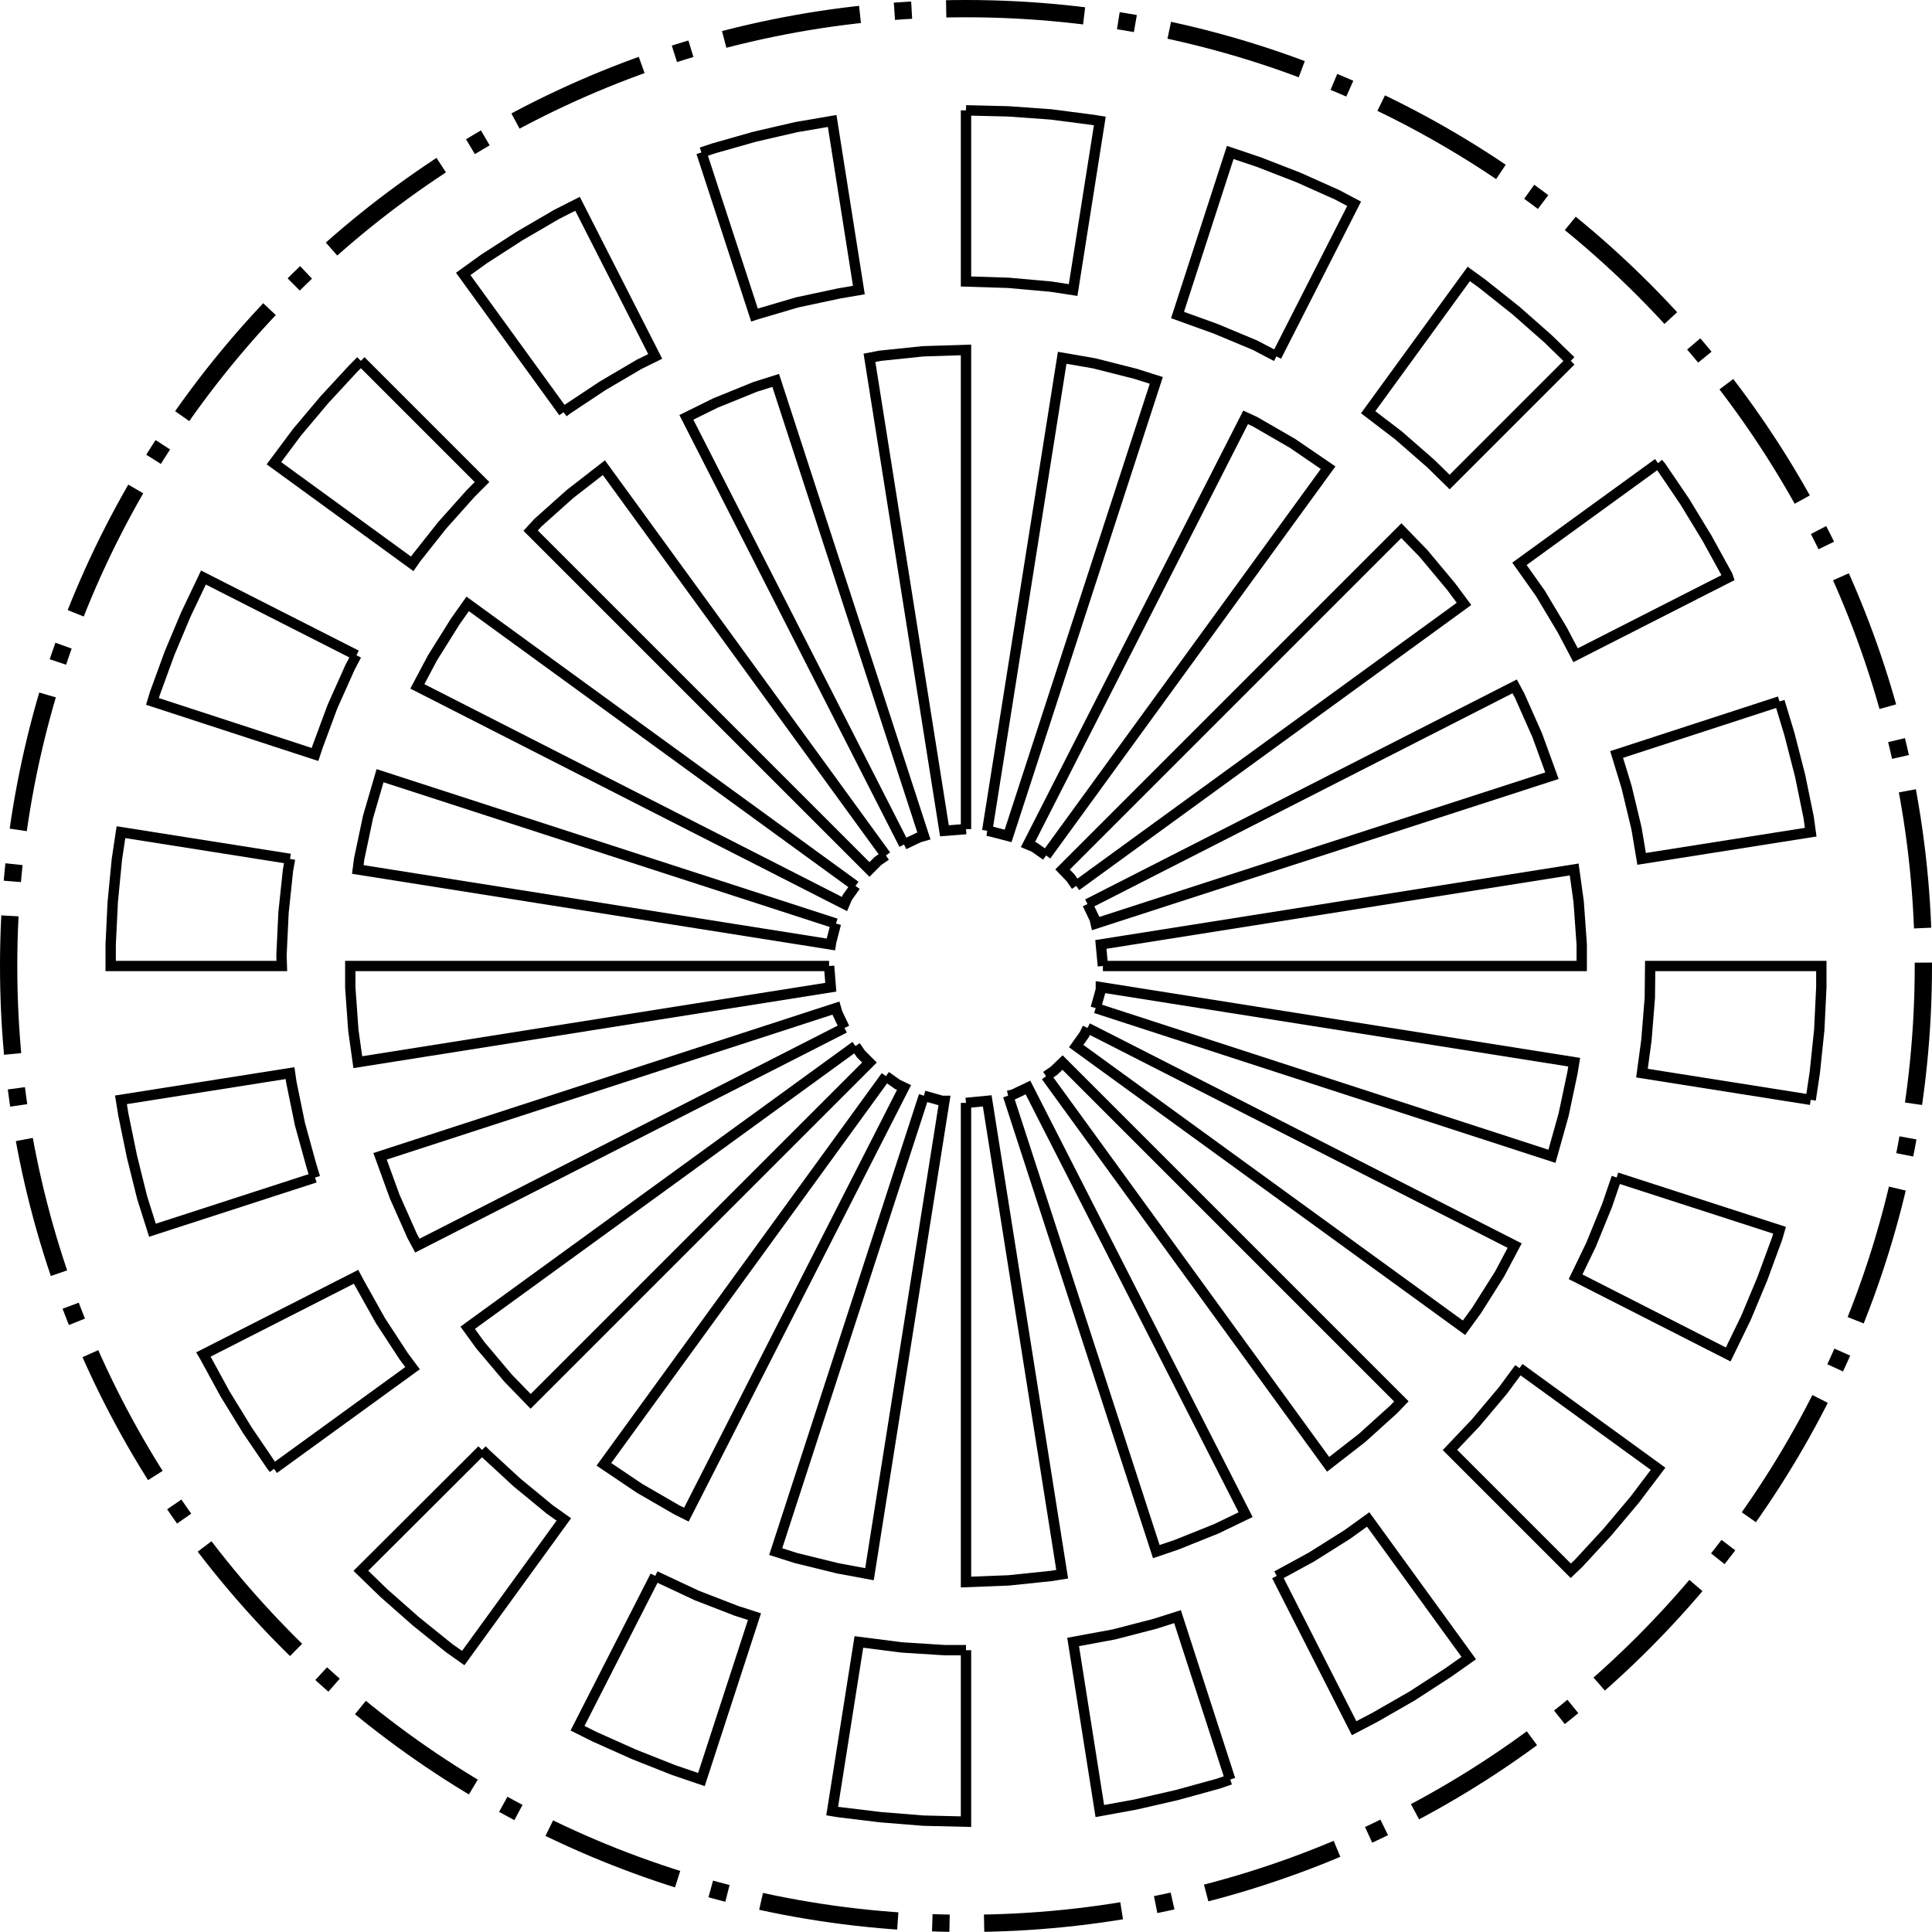
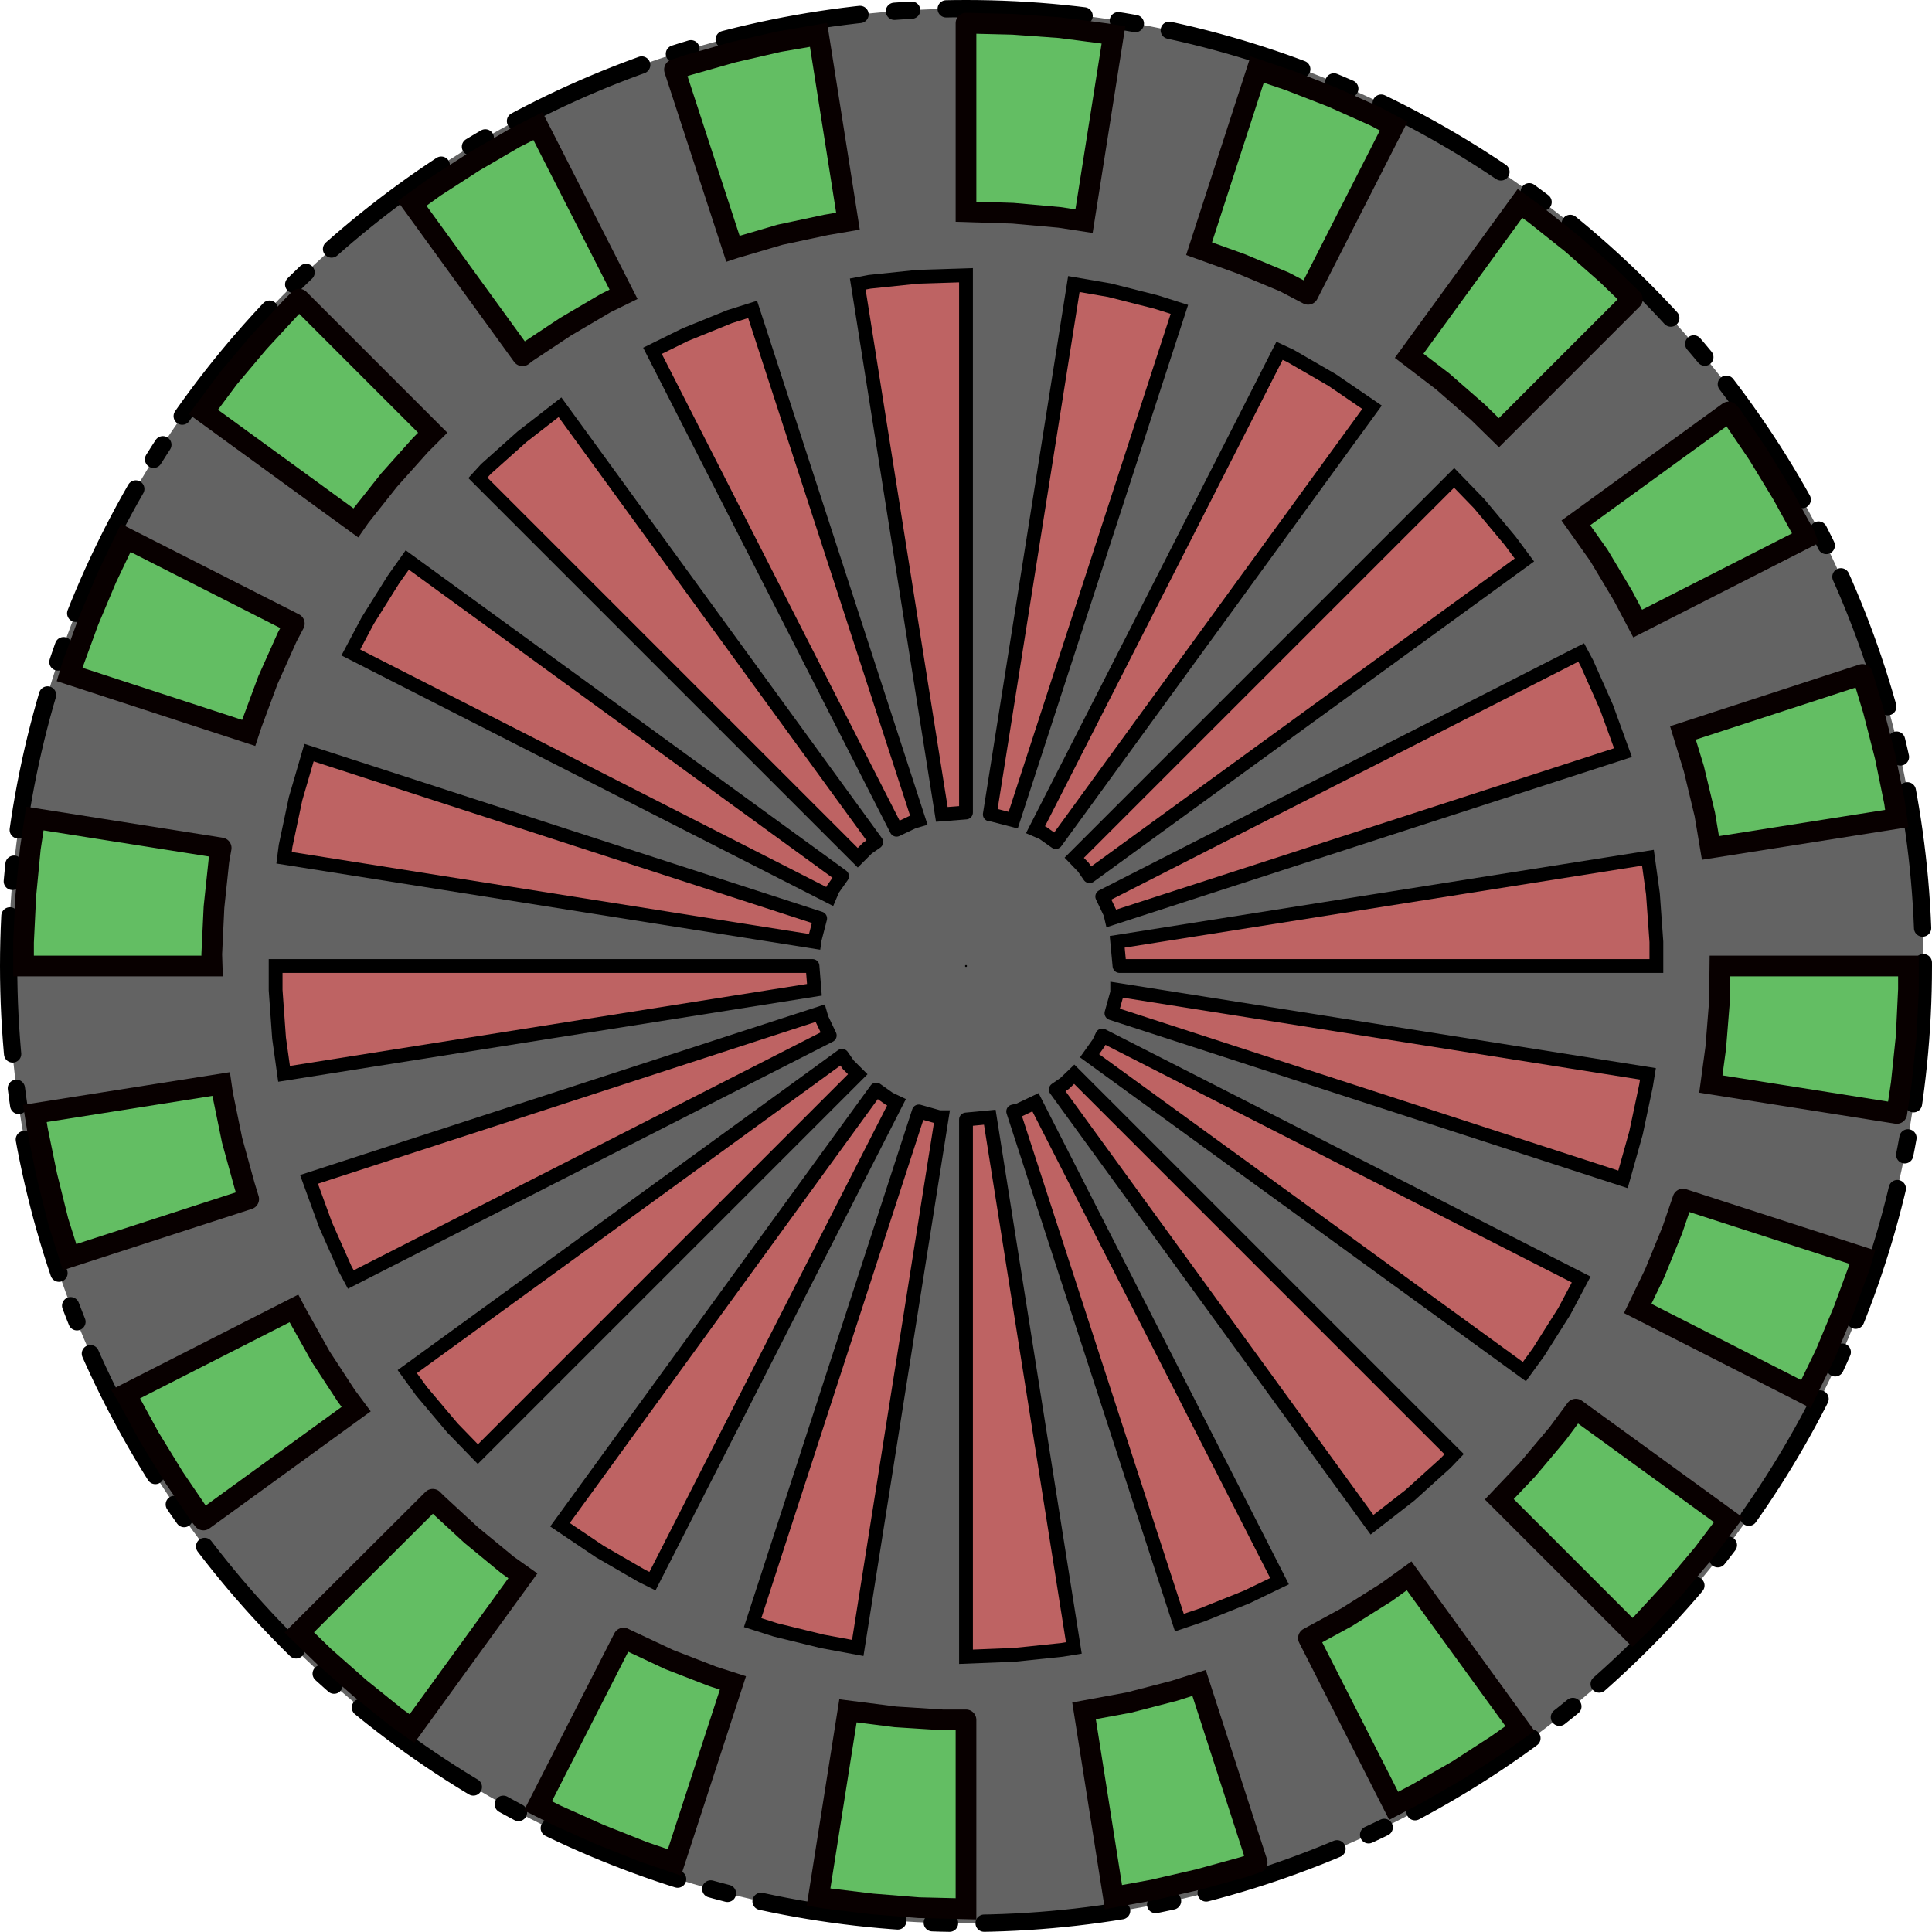
<svg xmlns="http://www.w3.org/2000/svg" width="560" height="560" viewBox="0 0 560 560" version="1.1" id="svg88">
  <defs id="defs92" />
-   <polyline points="223.31,209.92 221.43,213.49 216.37,224.8 212.1,236.31 211.31,238.69 164.19,223.31 164.88,221.03 169.15,209.33 173.91,198.02 178.97,187.4 223.31,209.92 223.31,209.92" style="fill:none;stroke:#000000;stroke-width:3;stroke-miterlimit:4;stroke-dasharray:none" id="polyline6" transform="translate(-120,-19.99999)" />
-   <polyline points="635.81,223.31 638.69,232.84 641.77,244.84 644.25,256.94 644.84,261.21 595.83,268.95 594.35,260.12 591.47,248.12 588.59,238.69 635.81,223.31 635.81,223.31" style="fill:none;stroke:#000000;stroke-width:3;stroke-miterlimit:4;stroke-dasharray:none" id="polyline8" transform="translate(-120,-19.99999)" />
-   <polyline points="400,498.31 400,548.02 387.6,547.72 375.3,546.73 363,545.24 361.21,544.94 368.95,495.93 381.45,497.52 393.85,498.31 400,498.31 400,498.31" style="fill:none;stroke:#000000;stroke-width:3;stroke-miterlimit:4;stroke-dasharray:none" id="polyline10" transform="translate(-120,-19.99999)" />
-   <polyline points="309.92,476.79 310.71,477.18 321.92,482.44 333.43,486.9 338.69,488.59 323.31,535.81 315.18,533.04 303.67,528.47 292.36,523.41 287.4,520.93 309.92,476.79 309.92,476.79" style="fill:none;stroke:#000000;stroke-width:3;stroke-miterlimit:4;stroke-dasharray:none" id="polyline12" transform="translate(-120,-19.99999)" />
-   <polyline points="199.4,445.73 198.61,444.74 191.67,434.52 185.22,424.01 179.27,413.1 178.97,412.6 223.21,390.08 224.21,391.96 230.26,402.78 237,413.1 239.58,416.57 199.4,445.73 199.4,445.73" style="fill:none;stroke:#000000;stroke-width:3;stroke-miterlimit:4;stroke-dasharray:none" id="polyline14" transform="translate(-120,-19.99999)" />
-   <polyline points="211.31,361.31 164.19,376.59 161.21,367.16 158.23,355.16 155.75,343.06 155.06,338.79 204.07,331.05 204.46,333.73 206.94,345.83 210.22,357.74 211.31,361.31 211.31,361.31" style="fill:none;stroke:#000000;stroke-width:3;stroke-miterlimit:4;stroke-dasharray:none" id="polyline16" transform="translate(-120,-19.99999)" />
-   <polyline points="204.07,268.95 203.47,272.32 202.18,284.52 201.59,296.92 201.69,300 152.08,300 152.08,293.75 152.68,281.45 153.87,269.15 155.06,261.21 204.07,268.95 204.07,268.95" style="fill:none;stroke:#000000;stroke-width:3;stroke-miterlimit:4;stroke-dasharray:none" id="polyline18" transform="translate(-120,-19.99999)" />
-   <polyline points="224.6,124.6 222.42,126.79 213.99,135.91 206.05,145.34 199.4,154.27 239.48,183.43 240.58,181.85 248.21,172.22 256.45,163 259.72,159.72 224.6,124.6 224.6,124.6" style="fill:none;stroke:#000000;stroke-width:3;stroke-miterlimit:4;stroke-dasharray:none" id="polyline20" transform="translate(-120,-19.99999)" />
-   <polyline points="283.33,139.48 284.33,138.69 294.64,131.85 305.26,125.6 309.92,123.31 287.4,79.07 281.35,82.14 270.63,88.39 260.32,95.04 254.27,99.4 283.33,139.48 283.33,139.48" style="fill:none;stroke:#000000;stroke-width:3;stroke-miterlimit:4;stroke-dasharray:none" id="polyline22" transform="translate(-120,-19.99999)" />
-   <polyline points="323.31,64.19 338.69,111.31 339.29,111.11 351.09,107.64 363.19,105.06 368.95,104.07 361.21,55.06 350.79,56.85 338.79,59.62 326.88,63 323.31,64.19 323.31,64.19" style="fill:none;stroke:#000000;stroke-width:3;stroke-miterlimit:4;stroke-dasharray:none" id="polyline24" transform="translate(-120,-19.99999)" />
-   <polyline points="400,51.98 400,101.59 412.3,101.98 424.6,103.08 431.05,104.07 438.79,55.06 436.9,54.76 424.7,53.17 412.3,52.28 400,51.98 400,51.98" style="fill:none;stroke:#000000;stroke-width:3;stroke-miterlimit:4;stroke-dasharray:none" id="polyline26" transform="translate(-120,-19.99999)" />
-   <polyline points="489.98,123.31 512.5,79.07 507.64,76.49 496.33,71.43 484.82,66.96 476.59,64.19 461.31,111.31 472.32,115.28 483.73,120.04 489.98,123.31 489.98,123.31" style="fill:none;stroke:#000000;stroke-width:3;stroke-miterlimit:4;stroke-dasharray:none" id="polyline28" transform="translate(-120,-19.99999)" />
-   <polyline points="575.3,124.6 568.65,118.15 559.42,110.02 549.7,102.28 545.73,99.4 516.57,139.48 525.4,146.23 534.72,154.37 540.18,159.72 575.3,124.6 575.3,124.6" style="fill:none;stroke:#000000;stroke-width:3;stroke-miterlimit:4;stroke-dasharray:none" id="polyline30" transform="translate(-120,-19.99999)" />
-   <polyline points="600.6,154.27 560.42,183.43 566.47,191.96 572.82,202.58 576.69,209.92 620.93,187.4 620.73,186.81 614.78,175.99 608.33,165.38 601.39,155.16 600.6,154.27 600.6,154.27" style="fill:none;stroke:#000000;stroke-width:3;stroke-miterlimit:4;stroke-dasharray:none" id="polyline32" transform="translate(-120,-19.99999)" />
-   <polyline points="376.79,267.96 374.5,269.54 372.02,272.02 273.81,173.81 275.89,171.53 285.22,163.19 295.04,155.56 376.79,267.96 376.79,267.96" style="fill:none;stroke:#000000;stroke-width:3;stroke-miterlimit:4;stroke-dasharray:none" id="polyline34" transform="translate(-120,-19.99999)" />
-   <polyline points="560.42,416.57 555.65,423.02 547.72,432.44 540.28,440.28 575.3,475.3 577.58,473.12 585.91,464.09 593.85,454.66 600.6,445.73 560.42,416.57 560.42,416.57" style="fill:none;stroke:#000000;stroke-width:3;stroke-miterlimit:4;stroke-dasharray:none" id="polyline36" transform="translate(-120,-19.99999)" />
-   <polyline points="259.72,440.28 224.6,475.3 231.25,481.75 240.58,489.98 250.2,497.72 254.27,500.6 283.43,460.42 279.37,457.54 269.84,449.7 260.81,441.37 259.72,440.28 259.72,440.28" style="fill:none;stroke:#000000;stroke-width:3;stroke-miterlimit:4;stroke-dasharray:none" id="polyline38" transform="translate(-120,-19.99999)" />
-   <polyline points="644.84,338.79 646.03,330.85 647.32,318.55 647.92,306.15 647.92,300 598.31,300 598.21,309.23 597.22,321.53 595.93,331.05 644.84,338.79 644.84,338.79" style="fill:none;stroke:#000000;stroke-width:3;stroke-miterlimit:4;stroke-dasharray:none" id="polyline40" transform="translate(-120,-19.99999)" />
-   <polyline points="588.59,361.31 585.81,369.44 581.15,380.85 576.69,390.08 620.93,412.6 626.09,401.98 630.85,390.58 635.12,378.97 635.81,376.59 588.59,361.31 588.59,361.31" style="fill:none;stroke:#000000;stroke-width:3;stroke-miterlimit:4;stroke-dasharray:none" id="polyline42" transform="translate(-120,-19.99999)" />
-   <polyline points="490.08,476.79 512.5,520.93 518.55,517.76 529.27,511.61 539.68,504.86 545.73,500.6 516.57,460.42 510.52,464.78 500.1,471.33 490.08,476.79 490.08,476.79" style="fill:none;stroke:#000000;stroke-width:3;stroke-miterlimit:4;stroke-dasharray:none" id="polyline44" transform="translate(-120,-19.99999)" />
-   <polyline points="476.59,535.81 461.31,488.59 454.76,490.67 442.86,493.75 431.05,495.93 438.79,544.94 449.11,543.06 461.21,540.28 473.12,537 476.59,535.81 476.59,535.81" style="fill:none;stroke:#000000;stroke-width:3;stroke-miterlimit:4;stroke-dasharray:none" id="polyline46" transform="translate(-120,-19.99999)" />
-   <polyline points="360.32,300 360.81,306.15 223.71,327.88 222.42,318.65 221.53,306.25 221.53,300 360.32,300 360.32,300" style="fill:none;stroke:#000000;stroke-width:3;stroke-miterlimit:4;stroke-dasharray:none" id="polyline48" transform="translate(-120,-19.99999)" />
-   <polyline points="367.96,276.79 365.58,280.16 364.78,282.04 240.97,218.95 245.34,210.71 251.98,200.1 255.56,195.04 367.96,276.79 367.96,276.79" style="fill:none;stroke:#000000;stroke-width:3;stroke-miterlimit:4;stroke-dasharray:none" id="polyline50" transform="translate(-120,-19.99999)" />
-   <polyline points="362.3,287.7 360.91,293.06 360.81,293.75 223.71,272.02 224.11,268.95 226.69,256.75 230.16,244.84 362.3,287.7 362.3,287.7" style="fill:none;stroke:#000000;stroke-width:3;stroke-miterlimit:4;stroke-dasharray:none" id="polyline52" transform="translate(-120,-19.99999)" />
-   <polyline points="364.78,317.96 240.97,381.05 239.48,378.27 234.42,366.87 230.16,355.16 362.3,312.2 362.7,313.59 364.78,317.96 364.78,317.96" style="fill:none;stroke:#000000;stroke-width:3;stroke-miterlimit:4;stroke-dasharray:none" id="polyline54" transform="translate(-120,-19.99999)" />
-   <polyline points="367.96,323.21 369.54,325.5 372.02,327.98 273.81,426.19 267.26,419.44 259.23,409.92 255.56,404.86 367.96,323.21 367.96,323.21" style="fill:none;stroke:#000000;stroke-width:3;stroke-miterlimit:4;stroke-dasharray:none" id="polyline56" transform="translate(-120,-19.99999)" />
-   <polyline points="376.79,331.94 380.16,334.33 382.04,335.22 318.95,459.03 316.17,457.64 305.36,451.39 295.04,444.44 376.79,331.94 376.79,331.94" style="fill:none;stroke:#000000;stroke-width:3;stroke-miterlimit:4;stroke-dasharray:none" id="polyline58" transform="translate(-120,-19.99999)" />
-   <polyline points="387.8,337.6 393.06,339.09 393.75,339.09 372.02,476.29 362.9,474.6 350.79,471.63 344.84,469.74 387.8,337.6 387.8,337.6" style="fill:none;stroke:#000000;stroke-width:3;stroke-miterlimit:4;stroke-dasharray:none" id="polyline60" transform="translate(-120,-19.99999)" />
-   <polyline points="400,339.68 406.15,339.09 427.88,476.29 424.8,476.79 412.4,478.08 400,478.57 400,339.68 400,339.68" style="fill:none;stroke:#000000;stroke-width:3;stroke-miterlimit:4;stroke-dasharray:none" id="polyline62" transform="translate(-120,-19.99999)" />
-   <polyline points="412.2,337.6 413.59,337.3 417.96,335.22 481.05,459.03 472.62,463.1 461.01,467.76 455.16,469.74 412.2,337.6 412.2,337.6" style="fill:none;stroke:#000000;stroke-width:3;stroke-miterlimit:4;stroke-dasharray:none" id="polyline64" transform="translate(-120,-19.99999)" />
-   <polyline points="423.21,331.94 425.5,330.36 427.98,327.98 526.19,426.19 524.01,428.47 514.78,436.81 504.96,444.44 423.21,331.94 423.21,331.94" style="fill:none;stroke:#000000;stroke-width:3;stroke-miterlimit:4;stroke-dasharray:none" id="polyline66" transform="translate(-120,-19.99999)" />
-   <polyline points="435.22,317.96 559.03,381.05 554.66,389.29 548.02,399.8 544.35,404.86 431.94,323.21 434.33,319.84 435.22,317.96 435.22,317.96" style="fill:none;stroke:#000000;stroke-width:3;stroke-miterlimit:4;stroke-dasharray:none" id="polyline68" transform="translate(-120,-19.99999)" />
-   <polyline points="437.6,312.2 439.09,306.85 439.09,306.15 576.29,327.88 575.79,330.95 573.21,343.15 569.84,355.16 437.6,312.2 437.6,312.2" style="fill:none;stroke:#000000;stroke-width:3;stroke-miterlimit:4;stroke-dasharray:none" id="polyline70" transform="translate(-120,-19.99999)" />
-   <polyline points="439.68,300 439.09,293.75 576.29,272.02 577.58,281.35 578.47,293.75 578.47,300 439.68,300 439.68,300" style="fill:none;stroke:#000000;stroke-width:3;stroke-miterlimit:4;stroke-dasharray:none" id="polyline72" transform="translate(-120,-19.99999)" />
-   <polyline points="435.22,282.04 559.03,218.95 560.52,221.73 565.58,233.13 569.84,244.84 437.6,287.7 437.3,286.41 435.22,282.04 435.22,282.04" style="fill:none;stroke:#000000;stroke-width:3;stroke-miterlimit:4;stroke-dasharray:none" id="polyline74" transform="translate(-120,-19.99999)" />
-   <polyline points="431.94,276.79 430.36,274.5 427.98,272.02 526.19,173.81 532.64,180.46 540.67,190.08 544.35,195.04 431.94,276.79 431.94,276.79" style="fill:none;stroke:#000000;stroke-width:3;stroke-miterlimit:4;stroke-dasharray:none" id="polyline76" transform="translate(-120,-19.99999)" />
-   <polyline points="423.21,267.96 419.84,265.58 417.96,264.78 481.05,140.97 483.83,142.26 494.64,148.51 504.96,155.56 423.21,267.96 423.21,267.96" style="fill:none;stroke:#000000;stroke-width:3;stroke-miterlimit:4;stroke-dasharray:none" id="polyline78" transform="translate(-120,-19.99999)" />
-   <polyline points="406.15,260.81 427.88,123.71 437.1,125.3 449.21,128.37 455.16,130.26 412.2,262.3 406.85,260.91 406.15,260.81 406.15,260.81" style="fill:none;stroke:#000000;stroke-width:3;stroke-miterlimit:4;stroke-dasharray:none" id="polyline80" transform="translate(-120,-19.99999)" />
-   <polyline points="400,260.32 393.75,260.81 372.02,123.71 375.1,123.12 387.5,121.83 400,121.43 400,260.32 400,260.32" style="fill:none;stroke:#000000;stroke-width:3;stroke-miterlimit:4;stroke-dasharray:none" id="polyline82" transform="translate(-120,-19.99999)" />
-   <polyline points="382.04,264.78 318.95,140.97 327.38,136.81 338.89,132.14 344.84,130.26 387.8,262.3 386.41,262.7 382.04,264.78 382.04,264.78" style="fill:none;stroke:#000000;stroke-width:3;stroke-miterlimit:4;stroke-dasharray:none" id="polyline84" transform="translate(-120,-19.99999)" />
-   <polyline points="400,300 400,300" style="fill:none;stroke:#000000;stroke-width:0.5" id="polyline86" transform="translate(-120,-19.99999)" />
-   <ellipse style="opacity:1;fill:none;fill-opacity:1;stroke:#000000;stroke-width:5.008;stroke-miterlimit:4;stroke-dasharray:40.065, 10.016, 5.008, 10.016;stroke-dashoffset:0;stroke-opacity:1" id="path827" cx="280" cy="280" rx="277.496" ry="277.496" />
+   <ellipse style="opacity:1;fill:#636363;fill-opacity:1;stroke:#000000;stroke-width:5.008;stroke-miterlimit:4;stroke-dasharray:40.065, 10.016, 5.008, 10.016;stroke-dashoffset:0;stroke-opacity:1;stroke-linecap:round;stroke-linejoin:miter" id="path827" cx="280" cy="280" rx="277.496" ry="277.496" />
+   <g id="g878" style="stroke:#080000;stroke-opacity:1;fill:#63be63;fill-opacity:1;stroke-width:6;stroke-miterlimit:4;stroke-dasharray:none">
+     <polyline transform="matrix(1.101883,0,0,1.101883,-160.7533,-50.56682)" id="polyline6" style="fill:#63be63;stroke:#080000;stroke-width:5.445;stroke-miterlimit:4;stroke-dasharray:none;stroke-linecap:round;stroke-linejoin:miter;stroke-opacity:1;fill-opacity:1" points="223.31,209.92 221.43,213.49 216.37,224.8 212.1,236.31 211.31,238.69 164.19,223.31 164.88,221.03 169.15,209.33 173.91,198.02 178.97,187.4 223.31,209.92 223.31,209.92" />
+     <polyline transform="matrix(1.101883,0,0,1.101883,-160.7533,-50.56682)" id="polyline8" style="fill:#63be63;stroke:#080000;stroke-width:5.445;stroke-miterlimit:4;stroke-dasharray:none;stroke-linecap:round;stroke-linejoin:miter;stroke-opacity:1;fill-opacity:1" points="635.81,223.31 638.69,232.84 641.77,244.84 644.25,256.94 644.84,261.21 595.83,268.95 594.35,260.12 591.47,248.12 588.59,238.69 635.81,223.31 635.81,223.31" />
+     <polyline transform="matrix(1.101883,0,0,1.101883,-160.7533,-50.56682)" id="polyline10" style="fill:#63be63;stroke:#080000;stroke-width:5.445;stroke-miterlimit:4;stroke-dasharray:none;stroke-linecap:round;stroke-linejoin:miter;stroke-opacity:1;fill-opacity:1" points="400,498.31 400,548.02 387.6,547.72 375.3,546.73 363,545.24 361.21,544.94 368.95,495.93 381.45,497.52 393.85,498.31 400,498.31 400,498.31" />
+     <polyline transform="matrix(1.101883,0,0,1.101883,-160.7533,-50.56682)" id="polyline12" style="fill:#63be63;stroke:#080000;stroke-width:5.445;stroke-miterlimit:4;stroke-dasharray:none;stroke-linecap:round;stroke-linejoin:miter;stroke-opacity:1;fill-opacity:1" points="309.92,476.79 310.71,477.18 321.92,482.44 333.43,486.9 338.69,488.59 323.31,535.81 315.18,533.04 303.67,528.47 292.36,523.41 287.4,520.93 309.92,476.79 309.92,476.79" />
+     <polyline transform="matrix(1.101883,0,0,1.101883,-160.7533,-50.56682)" id="polyline14" style="fill:#63be63;stroke:#080000;stroke-width:5.445;stroke-miterlimit:4;stroke-dasharray:none;stroke-linecap:round;stroke-linejoin:miter;stroke-opacity:1;fill-opacity:1" points="199.4,445.73 198.61,444.74 191.67,434.52 185.22,424.01 179.27,413.1 178.97,412.6 223.21,390.08 224.21,391.96 230.26,402.78 237,413.1 239.58,416.57 199.4,445.73 199.4,445.73" />
+     <polyline transform="matrix(1.101883,0,0,1.101883,-160.7533,-50.56682)" id="polyline16" style="fill:#63be63;stroke:#080000;stroke-width:5.445;stroke-miterlimit:4;stroke-dasharray:none;stroke-linecap:round;stroke-linejoin:miter;stroke-opacity:1;fill-opacity:1" points="211.31,361.31 164.19,376.59 161.21,367.16 158.23,355.16 155.75,343.06 155.06,338.79 204.07,331.05 204.46,333.73 206.94,345.83 210.22,357.74 211.31,361.31 211.31,361.31" />
+     <polyline transform="matrix(1.101883,0,0,1.101883,-160.7533,-50.56682)" id="polyline18" style="fill:#63be63;stroke:#080000;stroke-width:5.445;stroke-miterlimit:4;stroke-dasharray:none;stroke-linecap:round;stroke-linejoin:miter;stroke-opacity:1;fill-opacity:1" points="204.07,268.95 203.47,272.32 202.18,284.52 201.59,296.92 201.69,300 152.08,300 152.08,293.75 152.68,281.45 153.87,269.15 155.06,261.21 204.07,268.95 204.07,268.95" />
+     <polyline transform="matrix(1.101883,0,0,1.101883,-160.7533,-50.56682)" id="polyline20" style="fill:#63be63;stroke:#080000;stroke-width:5.445;stroke-miterlimit:4;stroke-dasharray:none;stroke-linecap:round;stroke-linejoin:miter;stroke-opacity:1;fill-opacity:1" points="224.6,124.6 222.42,126.79 213.99,135.91 206.05,145.34 199.4,154.27 239.48,183.43 240.58,181.85 248.21,172.22 256.45,163 259.72,159.72 224.6,124.6 224.6,124.6" />
+     <polyline transform="matrix(1.101883,0,0,1.101883,-160.7533,-50.56682)" id="polyline22" style="fill:#63be63;stroke:#080000;stroke-width:5.445;stroke-miterlimit:4;stroke-dasharray:none;stroke-linecap:round;stroke-linejoin:miter;stroke-opacity:1;fill-opacity:1" points="283.33,139.48 284.33,138.69 294.64,131.85 305.26,125.6 309.92,123.31 287.4,79.07 281.35,82.14 270.63,88.39 260.32,95.04 254.27,99.4 283.33,139.48 283.33,139.48" />
+     <polyline transform="matrix(1.101883,0,0,1.101883,-160.7533,-50.56682)" id="polyline24" style="fill:#63be63;stroke:#080000;stroke-width:5.445;stroke-miterlimit:4;stroke-dasharray:none;stroke-linecap:round;stroke-linejoin:miter;stroke-opacity:1;fill-opacity:1" points="323.31,64.19 338.69,111.31 339.29,111.11 351.09,107.64 363.19,105.06 368.95,104.07 361.21,55.06 350.79,56.85 338.79,59.62 326.88,63 323.31,64.19 323.31,64.19" />
+     <polyline transform="matrix(1.101883,0,0,1.101883,-160.7533,-50.56682)" id="polyline26" style="fill:#63be63;stroke:#080000;stroke-width:5.445;stroke-miterlimit:4;stroke-dasharray:none;stroke-linecap:round;stroke-linejoin:miter;stroke-opacity:1;fill-opacity:1" points="400,51.98 400,101.59 412.3,101.98 424.6,103.08 431.05,104.07 438.79,55.06 436.9,54.76 424.7,53.17 412.3,52.28 400,51.98 400,51.98" />
+     <polyline transform="matrix(1.101883,0,0,1.101883,-160.7533,-50.56682)" id="polyline28" style="fill:#63be63;stroke:#080000;stroke-width:5.445;stroke-miterlimit:4;stroke-dasharray:none;stroke-linecap:round;stroke-linejoin:miter;stroke-opacity:1;fill-opacity:1" points="489.98,123.31 512.5,79.07 507.64,76.49 496.33,71.43 484.82,66.96 476.59,64.19 461.31,111.31 472.32,115.28 483.73,120.04 489.98,123.31 489.98,123.31" />
+     <polyline transform="matrix(1.101883,0,0,1.101883,-160.7533,-50.56682)" id="polyline30" style="fill:#63be63;stroke:#080000;stroke-width:5.445;stroke-miterlimit:4;stroke-dasharray:none;stroke-linecap:round;stroke-linejoin:miter;stroke-opacity:1;fill-opacity:1" points="575.3,124.6 568.65,118.15 559.42,110.02 549.7,102.28 545.73,99.4 516.57,139.48 525.4,146.23 534.72,154.37 540.18,159.72 575.3,124.6 575.3,124.6" />
+     <polyline transform="matrix(1.101883,0,0,1.101883,-160.7533,-50.56682)" id="polyline32" style="fill:#63be63;stroke:#080000;stroke-width:5.445;stroke-miterlimit:4;stroke-dasharray:none;stroke-linecap:round;stroke-linejoin:miter;stroke-opacity:1;fill-opacity:1" points="600.6,154.27 560.42,183.43 566.47,191.96 572.82,202.58 576.69,209.92 620.93,187.4 620.73,186.81 614.78,175.99 608.33,165.38 601.39,155.16 600.6,154.27 600.6,154.27" />
+     <polyline transform="matrix(1.101883,0,0,1.101883,-160.7533,-50.56682)" id="polyline36" style="fill:#63be63;stroke:#080000;stroke-width:5.445;stroke-miterlimit:4;stroke-dasharray:none;stroke-linecap:round;stroke-linejoin:miter;stroke-opacity:1;fill-opacity:1" points="560.42,416.57 555.65,423.02 547.72,432.44 540.28,440.28 575.3,475.3 577.58,473.12 585.91,464.09 593.85,454.66 600.6,445.73 560.42,416.57 560.42,416.57" />
+     <polyline transform="matrix(1.101883,0,0,1.101883,-160.7533,-50.56682)" id="polyline38" style="fill:#63be63;stroke:#080000;stroke-width:5.445;stroke-miterlimit:4;stroke-dasharray:none;stroke-linecap:round;stroke-linejoin:miter;stroke-opacity:1;fill-opacity:1" points="259.72,440.28 224.6,475.3 231.25,481.75 240.58,489.98 250.2,497.72 254.27,500.6 283.43,460.42 279.37,457.54 269.84,449.7 260.81,441.37 259.72,440.28 259.72,440.28" />
+     <polyline transform="matrix(1.101883,0,0,1.101883,-160.7533,-50.56682)" id="polyline40" style="fill:#63be63;stroke:#080000;stroke-width:5.445;stroke-miterlimit:4;stroke-dasharray:none;stroke-linecap:round;stroke-linejoin:miter;stroke-opacity:1;fill-opacity:1" points="644.84,338.79 646.03,330.85 647.32,318.55 647.92,306.15 647.92,300 598.31,300 598.21,309.23 597.22,321.53 595.93,331.05 644.84,338.79 644.84,338.79" />
+     <polyline transform="matrix(1.101883,0,0,1.101883,-160.7533,-50.56682)" id="polyline42" style="fill:#63be63;stroke:#080000;stroke-width:5.445;stroke-miterlimit:4;stroke-dasharray:none;stroke-linecap:round;stroke-linejoin:miter;stroke-opacity:1;fill-opacity:1" points="588.59,361.31 585.81,369.44 581.15,380.85 576.69,390.08 620.93,412.6 626.09,401.98 630.85,390.58 635.12,378.97 635.81,376.59 588.59,361.31 588.59,361.31" />
+     <polyline transform="matrix(1.101883,0,0,1.101883,-160.7533,-50.56682)" id="polyline44" style="fill:#63be63;stroke:#080000;stroke-width:5.445;stroke-miterlimit:4;stroke-dasharray:none;stroke-linecap:round;stroke-linejoin:miter;stroke-opacity:1;fill-opacity:1" points="490.08,476.79 512.5,520.93 518.55,517.76 529.27,511.61 539.68,504.86 545.73,500.6 516.57,460.42 510.52,464.78 500.1,471.33 490.08,476.79 490.08,476.79" />
+     <polyline transform="matrix(1.101883,0,0,1.101883,-160.7533,-50.56682)" id="polyline46" style="fill:#63be63;stroke:#080000;stroke-width:5.445;stroke-miterlimit:4;stroke-dasharray:none;stroke-linecap:round;stroke-linejoin:miter;stroke-opacity:1;fill-opacity:1" points="476.59,535.81 461.31,488.59 454.76,490.67 442.86,493.75 431.05,495.93 438.79,544.94 449.11,543.06 461.21,540.28 473.12,537 476.59,535.81 476.59,535.81" />
+   </g>
+   <g id="g900" style="fill:#be6363;fill-opacity:1;stroke-width:4;stroke-miterlimit:4;stroke-dasharray:none">
+     <polyline transform="matrix(1.121246,0,0,1.121246,-168.4984,-56.37447)" id="polyline34" style="fill:#be6363;stroke:#000000;stroke-width:3.567;stroke-miterlimit:4;stroke-dasharray:none;stroke-linecap:round;stroke-linejoin:miter;fill-opacity:1" points="376.79,267.96 374.5,269.54 372.02,272.02 273.81,173.81 275.89,171.53 285.22,163.19 295.04,155.56 376.79,267.96 376.79,267.96" />
+     <polyline transform="matrix(1.121246,0,0,1.121246,-168.4984,-56.37447)" id="polyline48" style="fill:#be6363;stroke:#000000;stroke-width:3.567;stroke-miterlimit:4;stroke-dasharray:none;stroke-linecap:round;stroke-linejoin:miter;fill-opacity:1" points="360.32,300 360.81,306.15 223.71,327.88 222.42,318.65 221.53,306.25 221.53,300 360.32,300 360.32,300" />
+     <polyline transform="matrix(1.121246,0,0,1.121246,-168.4984,-56.37447)" id="polyline50" style="fill:#be6363;stroke:#000000;stroke-width:3.567;stroke-miterlimit:4;stroke-dasharray:none;stroke-linecap:round;stroke-linejoin:miter;fill-opacity:1" points="367.96,276.79 365.58,280.16 364.78,282.04 240.97,218.95 245.34,210.71 251.98,200.1 255.56,195.04 367.96,276.79 367.96,276.79" />
+     <polyline transform="matrix(1.121246,0,0,1.121246,-168.4984,-56.37447)" id="polyline52" style="fill:#be6363;stroke:#000000;stroke-width:3.567;stroke-miterlimit:4;stroke-dasharray:none;stroke-linecap:round;stroke-linejoin:miter;fill-opacity:1" points="362.3,287.7 360.91,293.06 360.81,293.75 223.71,272.02 224.11,268.95 226.69,256.75 230.16,244.84 362.3,287.7 362.3,287.7" />
+     <polyline transform="matrix(1.121246,0,0,1.121246,-168.4984,-56.37447)" id="polyline54" style="fill:#be6363;stroke:#000000;stroke-width:3.567;stroke-miterlimit:4;stroke-dasharray:none;stroke-linecap:round;stroke-linejoin:miter;fill-opacity:1" points="364.78,317.96 240.97,381.05 239.48,378.27 234.42,366.87 230.16,355.16 362.3,312.2 362.7,313.59 364.78,317.96 364.78,317.96" />
+     <polyline transform="matrix(1.121246,0,0,1.121246,-168.4984,-56.37447)" id="polyline56" style="fill:#be6363;stroke:#000000;stroke-width:3.567;stroke-miterlimit:4;stroke-dasharray:none;stroke-linecap:round;stroke-linejoin:miter;fill-opacity:1" points="367.96,323.21 369.54,325.5 372.02,327.98 273.81,426.19 267.26,419.44 259.23,409.92 255.56,404.86 367.96,323.21 367.96,323.21" />
+     <polyline transform="matrix(1.121246,0,0,1.121246,-168.4984,-56.37447)" id="polyline58" style="fill:#be6363;stroke:#000000;stroke-width:3.567;stroke-miterlimit:4;stroke-dasharray:none;stroke-linecap:round;stroke-linejoin:miter;fill-opacity:1" points="376.79,331.94 380.16,334.33 382.04,335.22 318.95,459.03 316.17,457.64 305.36,451.39 295.04,444.44 376.79,331.94 376.79,331.94" />
+     <polyline transform="matrix(1.121246,0,0,1.121246,-168.4984,-56.37447)" id="polyline60" style="fill:#be6363;stroke:#000000;stroke-width:3.567;stroke-miterlimit:4;stroke-dasharray:none;stroke-linecap:round;stroke-linejoin:miter;fill-opacity:1" points="387.8,337.6 393.06,339.09 393.75,339.09 372.02,476.29 362.9,474.6 350.79,471.63 344.84,469.74 387.8,337.6 387.8,337.6" />
+     <polyline transform="matrix(1.121246,0,0,1.121246,-168.4984,-56.37447)" id="polyline62" style="fill:#be6363;stroke:#000000;stroke-width:3.567;stroke-miterlimit:4;stroke-dasharray:none;stroke-linecap:round;stroke-linejoin:miter;fill-opacity:1" points="400,339.68 406.15,339.09 427.88,476.29 424.8,476.79 412.4,478.08 400,478.57 400,339.68 400,339.68" />
+     <polyline transform="matrix(1.121246,0,0,1.121246,-168.4984,-56.37447)" id="polyline64" style="fill:#be6363;stroke:#000000;stroke-width:3.567;stroke-miterlimit:4;stroke-dasharray:none;stroke-linecap:round;stroke-linejoin:miter;fill-opacity:1" points="412.2,337.6 413.59,337.3 417.96,335.22 481.05,459.03 472.62,463.1 461.01,467.76 455.16,469.74 412.2,337.6 412.2,337.6" />
+     <polyline transform="matrix(1.121246,0,0,1.121246,-168.4984,-56.37447)" id="polyline66" style="fill:#be6363;stroke:#000000;stroke-width:3.567;stroke-miterlimit:4;stroke-dasharray:none;stroke-linecap:round;stroke-linejoin:miter;fill-opacity:1" points="423.21,331.94 425.5,330.36 427.98,327.98 526.19,426.19 524.01,428.47 514.78,436.81 504.96,444.44 423.21,331.94 423.21,331.94" />
+     <polyline transform="matrix(1.121246,0,0,1.121246,-168.4984,-56.37447)" id="polyline68" style="fill:#be6363;stroke:#000000;stroke-width:3.567;stroke-miterlimit:4;stroke-dasharray:none;stroke-linecap:round;stroke-linejoin:miter;fill-opacity:1" points="435.22,317.96 559.03,381.05 554.66,389.29 548.02,399.8 544.35,404.86 431.94,323.21 434.33,319.84 435.22,317.96 435.22,317.96" />
+     <polyline transform="matrix(1.121246,0,0,1.121246,-168.4984,-56.37447)" id="polyline70" style="fill:#be6363;stroke:#000000;stroke-width:3.567;stroke-miterlimit:4;stroke-dasharray:none;stroke-linecap:round;stroke-linejoin:miter;fill-opacity:1" points="437.6,312.2 439.09,306.85 439.09,306.15 576.29,327.88 575.79,330.95 573.21,343.15 569.84,355.16 437.6,312.2 437.6,312.2" />
+     <polyline transform="matrix(1.121246,0,0,1.121246,-168.4984,-56.37447)" id="polyline72" style="fill:#be6363;stroke:#000000;stroke-width:3.567;stroke-miterlimit:4;stroke-dasharray:none;stroke-linecap:round;stroke-linejoin:miter;fill-opacity:1" points="439.68,300 439.09,293.75 576.29,272.02 577.58,281.35 578.47,293.75 578.47,300 439.68,300 439.68,300" />
+     <polyline transform="matrix(1.121246,0,0,1.121246,-168.4984,-56.37447)" id="polyline74" style="fill:#be6363;stroke:#000000;stroke-width:3.567;stroke-miterlimit:4;stroke-dasharray:none;stroke-linecap:round;stroke-linejoin:miter;fill-opacity:1" points="435.22,282.04 559.03,218.95 560.52,221.73 565.58,233.13 569.84,244.84 437.6,287.7 437.3,286.41 435.22,282.04 435.22,282.04" />
+     <polyline transform="matrix(1.121246,0,0,1.121246,-168.4984,-56.37447)" id="polyline76" style="fill:#be6363;stroke:#000000;stroke-width:3.567;stroke-miterlimit:4;stroke-dasharray:none;stroke-linecap:round;stroke-linejoin:miter;fill-opacity:1" points="431.94,276.79 430.36,274.5 427.98,272.02 526.19,173.81 532.64,180.46 540.67,190.08 544.35,195.04 431.94,276.79 431.94,276.79" />
+     <polyline transform="matrix(1.121246,0,0,1.121246,-168.4984,-56.37447)" id="polyline78" style="fill:#be6363;stroke:#000000;stroke-width:3.567;stroke-miterlimit:4;stroke-dasharray:none;stroke-linecap:round;stroke-linejoin:miter;fill-opacity:1" points="423.21,267.96 419.84,265.58 417.96,264.78 481.05,140.97 483.83,142.26 494.64,148.51 504.96,155.56 423.21,267.96 423.21,267.96" />
+     <polyline transform="matrix(1.121246,0,0,1.121246,-168.4984,-56.37447)" id="polyline80" style="fill:#be6363;stroke:#000000;stroke-width:3.567;stroke-miterlimit:4;stroke-dasharray:none;stroke-linecap:round;stroke-linejoin:miter;fill-opacity:1" points="406.15,260.81 427.88,123.71 437.1,125.3 449.21,128.37 455.16,130.26 412.2,262.3 406.85,260.91 406.15,260.81 406.15,260.81" />
+     <polyline transform="matrix(1.121246,0,0,1.121246,-168.4984,-56.37447)" id="polyline82" style="fill:#be6363;stroke:#000000;stroke-width:3.567;stroke-miterlimit:4;stroke-dasharray:none;stroke-linecap:round;stroke-linejoin:miter;fill-opacity:1" points="400,260.32 393.75,260.81 372.02,123.71 375.1,123.12 387.5,121.83 400,121.43 400,260.32 400,260.32" />
+     <polyline transform="matrix(1.121246,0,0,1.121246,-168.4984,-56.37447)" id="polyline84" style="fill:#be6363;stroke:#000000;stroke-width:3.567;stroke-miterlimit:4;stroke-dasharray:none;stroke-linecap:round;stroke-linejoin:miter;fill-opacity:1" points="382.04,264.78 318.95,140.97 327.38,136.81 338.89,132.14 344.84,130.26 387.8,262.3 386.41,262.7 382.04,264.78 382.04,264.78" />
+   </g>
+   <polyline points="400,300 400,300" style="fill:none;stroke:#000000;stroke-width:0.5;stroke-linecap:round;stroke-linejoin:miter" id="polyline86" transform="matrix(1.121246,0,0,1.121246,-168.4984,-56.37447)" />
</svg>
